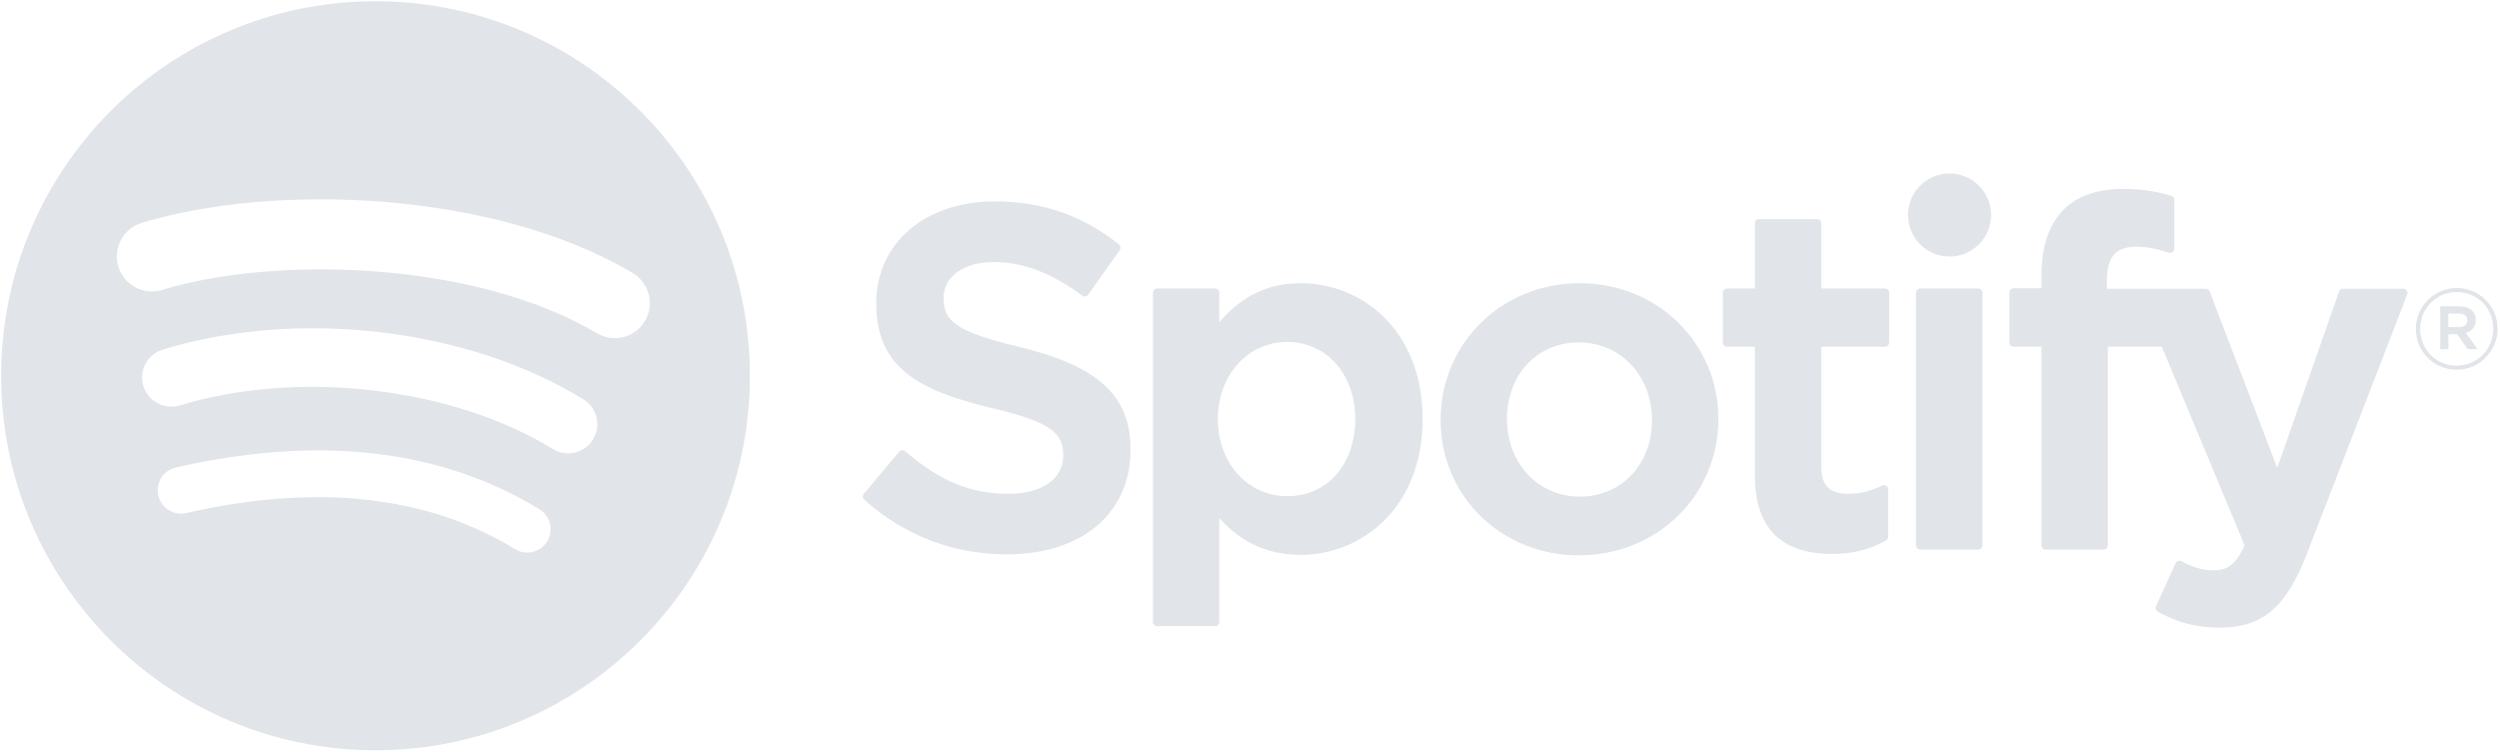
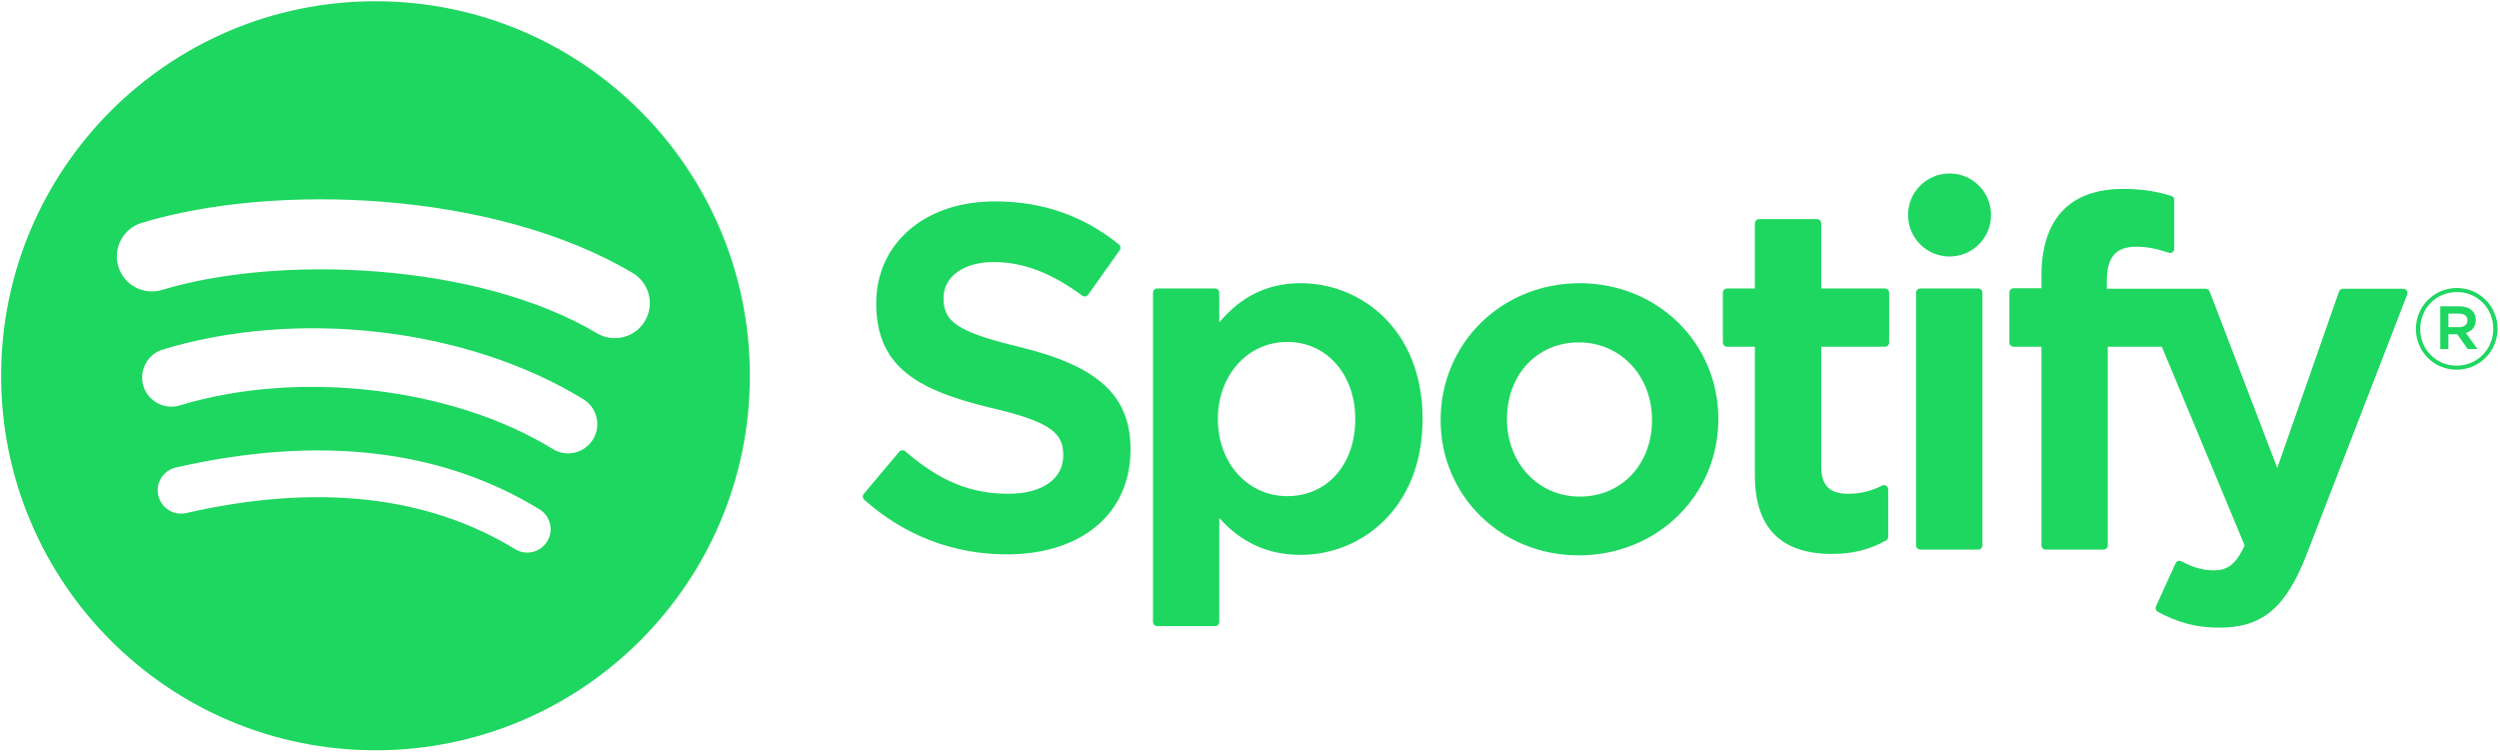
- <svg xmlns="http://www.w3.org/2000/svg" id="svg4" viewBox="0 0 559 168" version="1.1" width="559px" height="168px">
+ <svg xmlns="http://www.w3.org/2000/svg" height="168px" width="559px" version="1.1" viewBox="0 0 559 168" id="svg4">
  <defs id="defs8" />
-   <path style="fill:#e1e4e8;fill-opacity:1;opacity:1" id="path2" d="m83.996 0.277c-46.249 0-83.743 37.493-83.743 83.742 0 46.251 37.494 83.741 83.743 83.741 46.254 0 83.744-37.49 83.744-83.741 0-46.246-37.49-83.738-83.745-83.738l0.001-0.004zm38.404 120.78c-1.5 2.46-4.72 3.24-7.18 1.73-19.662-12.01-44.414-14.73-73.564-8.07-2.809 0.64-5.609-1.12-6.249-3.93-0.643-2.81 1.11-5.61 3.926-6.25 31.9-7.288 59.263-4.15 81.337 9.34 2.46 1.51 3.24 4.72 1.73 7.18zm10.25-22.802c-1.89 3.072-5.91 4.042-8.98 2.152-22.51-13.836-56.823-17.843-83.448-9.761-3.453 1.043-7.1-0.903-8.148-4.35-1.04-3.453 0.907-7.093 4.354-8.143 30.413-9.228 68.222-4.758 94.072 11.127 3.07 1.89 4.04 5.91 2.15 8.976v-0.001zm0.88-23.744c-26.99-16.031-71.52-17.505-97.289-9.684-4.138 1.255-8.514-1.081-9.768-5.219-1.254-4.14 1.08-8.513 5.221-9.771 29.581-8.98 78.756-7.245 109.83 11.202 3.73 2.209 4.95 7.016 2.74 10.733-2.2 3.722-7.02 4.949-10.73 2.739zm94.56 3.072c-14.46-3.448-17.03-5.868-17.03-10.953 0-4.804 4.52-8.037 11.25-8.037 6.52 0 12.98 2.455 19.76 7.509 0.2 0.153 0.46 0.214 0.71 0.174 0.26-0.038 0.48-0.177 0.63-0.386l7.06-9.952c0.29-0.41 0.21-0.975-0.18-1.288-8.07-6.473-17.15-9.62-27.77-9.62-15.61 0-26.52 9.369-26.52 22.774 0 14.375 9.41 19.465 25.67 23.394 13.83 3.187 16.17 5.857 16.17 10.629 0 5.29-4.72 8.58-12.32 8.58-8.44 0-15.33-2.85-23.03-9.51-0.19-0.17-0.45-0.24-0.69-0.23-0.26 0.02-0.49 0.14-0.65 0.33l-7.92 9.42c-0.33 0.4-0.29 0.98 0.09 1.32 8.96 8 19.98 12.22 31.88 12.22 16.82 0 27.69-9.19 27.69-23.42 0.03-12.007-7.16-18.657-24.77-22.941l-0.03-0.013zm62.86-14.26c-7.29 0-13.27 2.872-18.21 8.757v-6.624c0-0.523-0.42-0.949-0.94-0.949h-12.95c-0.52 0-0.94 0.426-0.94 0.949v73.601c0 0.52 0.42 0.95 0.94 0.95h12.95c0.52 0 0.94-0.43 0.94-0.95v-23.23c4.94 5.53 10.92 8.24 18.21 8.24 13.55 0 27.27-10.43 27.27-30.369 0.02-19.943-13.7-30.376-27.26-30.376l-0.01 0.001zm12.21 30.375c0 10.149-6.25 17.239-15.21 17.239-8.85 0-15.53-7.41-15.53-17.239 0-9.83 6.68-17.238 15.53-17.238 8.81-0.001 15.21 7.247 15.21 17.237v0.001zm50.21-30.375c-17.45 0-31.12 13.436-31.12 30.592 0 16.972 13.58 30.262 30.91 30.262 17.51 0 31.22-13.39 31.22-30.479 0-17.031-13.62-30.373-31.01-30.373v-0.002zm0 47.714c-9.28 0-16.28-7.46-16.28-17.344 0-9.929 6.76-17.134 16.07-17.134 9.34 0 16.38 7.457 16.38 17.351 0 9.927-6.8 17.127-16.17 17.127zm68.27-46.53h-14.25v-14.566c0-0.522-0.42-0.948-0.94-0.948h-12.95c-0.52 0-0.95 0.426-0.95 0.948v14.566h-6.22c-0.52 0-0.94 0.426-0.94 0.949v11.127c0 0.522 0.42 0.949 0.94 0.949h6.22v28.795c0 11.63 5.79 17.53 17.22 17.53 4.64 0 8.49-0.96 12.12-3.02 0.3-0.16 0.48-0.48 0.48-0.82v-10.6c0-0.32-0.17-0.63-0.45-0.8-0.28-0.18-0.63-0.19-0.92-0.04-2.49 1.25-4.9 1.83-7.6 1.83-4.15 0-6.01-1.89-6.01-6.11v-26.76h14.25c0.52 0 0.94-0.426 0.94-0.949v-11.126c0.02-0.523-0.4-0.949-0.93-0.949l-0.01-0.006zm49.64 0.057v-1.789c0-5.263 2.02-7.61 6.54-7.61 2.7 0 4.87 0.536 7.3 1.346 0.3 0.094 0.61 0.047 0.85-0.132 0.25-0.179 0.39-0.466 0.39-0.77v-10.91c0-0.417-0.26-0.786-0.67-0.909-2.56-0.763-5.84-1.546-10.76-1.546-11.95 0-18.28 6.734-18.28 19.467v2.74h-6.22c-0.52 0-0.95 0.426-0.95 0.948v11.184c0 0.522 0.43 0.949 0.95 0.949h6.22v44.405c0 0.53 0.43 0.95 0.95 0.95h12.94c0.53 0 0.95-0.42 0.95-0.95v-44.402h12.09l18.52 44.402c-2.1 4.66-4.17 5.59-6.99 5.59-2.28 0-4.69-0.68-7.14-2.03-0.23-0.12-0.51-0.14-0.75-0.07-0.25 0.09-0.46 0.27-0.56 0.51l-4.39 9.63c-0.21 0.46-0.03 0.99 0.41 1.23 4.58 2.48 8.71 3.54 13.82 3.54 9.56 0 14.85-4.46 19.5-16.44l22.46-58.037c0.12-0.292 0.08-0.622-0.1-0.881-0.17-0.257-0.46-0.412-0.77-0.412h-13.48c-0.41 0-0.77 0.257-0.9 0.636l-13.81 39.434-15.12-39.46c-0.14-0.367-0.49-0.61-0.88-0.61h-22.12v-0.003zm-28.78-0.057h-12.95c-0.52 0-0.95 0.426-0.95 0.949v56.481c0 0.53 0.43 0.95 0.95 0.95h12.95c0.52 0 0.95-0.42 0.95-0.95v-56.477c0-0.523-0.42-0.949-0.95-0.949v-0.004zm-6.4-25.719c-5.13 0-9.29 4.152-9.29 9.281 0 5.132 4.16 9.289 9.29 9.289s9.28-4.157 9.28-9.289c0-5.128-4.16-9.281-9.28-9.281zm113.42 43.88c-5.12 0-9.11-4.115-9.11-9.112s4.04-9.159 9.16-9.159 9.11 4.114 9.11 9.107c0 4.997-4.04 9.164-9.16 9.164zm0.05-17.365c-4.67 0-8.2 3.71-8.2 8.253 0 4.541 3.51 8.201 8.15 8.201 4.67 0 8.2-3.707 8.2-8.253 0-4.541-3.51-8.201-8.15-8.201zm2.02 9.138l2.58 3.608h-2.18l-2.32-3.31h-1.99v3.31h-1.82v-9.564h4.26c2.23 0 3.69 1.137 3.69 3.051 0.01 1.568-0.9 2.526-2.21 2.905h-0.01zm-1.54-4.315h-2.37v3.025h2.37c1.18 0 1.89-0.579 1.89-1.514 0-0.984-0.71-1.511-1.89-1.511z" fill="#1ED760" />
+   <path fill="#1ED760" d="m83.996 0.277c-46.249 0-83.743 37.493-83.743 83.742 0 46.251 37.494 83.741 83.743 83.741 46.254 0 83.744-37.49 83.744-83.741 0-46.246-37.49-83.738-83.745-83.738l0.001-0.004zm38.404 120.78c-1.5 2.46-4.72 3.24-7.18 1.73-19.662-12.01-44.414-14.73-73.564-8.07-2.809 0.64-5.609-1.12-6.249-3.93-0.643-2.81 1.11-5.61 3.926-6.25 31.9-7.288 59.263-4.15 81.337 9.34 2.46 1.51 3.24 4.72 1.73 7.18zm10.25-22.802c-1.89 3.072-5.91 4.042-8.98 2.152-22.51-13.836-56.823-17.843-83.448-9.761-3.453 1.043-7.1-0.903-8.148-4.35-1.04-3.453 0.907-7.093 4.354-8.143 30.413-9.228 68.222-4.758 94.072 11.127 3.07 1.89 4.04 5.91 2.15 8.976v-0.001zm0.88-23.744c-26.99-16.031-71.52-17.505-97.289-9.684-4.138 1.255-8.514-1.081-9.768-5.219-1.254-4.14 1.08-8.513 5.221-9.771 29.581-8.98 78.756-7.245 109.83 11.202 3.73 2.209 4.95 7.016 2.74 10.733-2.2 3.722-7.02 4.949-10.73 2.739zm94.56 3.072c-14.46-3.448-17.03-5.868-17.03-10.953 0-4.804 4.52-8.037 11.25-8.037 6.52 0 12.98 2.455 19.76 7.509 0.2 0.153 0.46 0.214 0.71 0.174 0.26-0.038 0.48-0.177 0.63-0.386l7.06-9.952c0.29-0.41 0.21-0.975-0.18-1.288-8.07-6.473-17.15-9.62-27.77-9.62-15.61 0-26.52 9.369-26.52 22.774 0 14.375 9.41 19.465 25.67 23.394 13.83 3.187 16.17 5.857 16.17 10.629 0 5.29-4.72 8.58-12.32 8.58-8.44 0-15.33-2.85-23.03-9.51-0.19-0.17-0.45-0.24-0.69-0.23-0.26 0.02-0.49 0.14-0.65 0.33l-7.92 9.42c-0.33 0.4-0.29 0.98 0.09 1.32 8.96 8 19.98 12.22 31.88 12.22 16.82 0 27.69-9.19 27.69-23.42 0.03-12.007-7.16-18.657-24.77-22.941l-0.03-0.013zm62.86-14.26c-7.29 0-13.27 2.872-18.21 8.757v-6.624c0-0.523-0.42-0.949-0.94-0.949h-12.95c-0.52 0-0.94 0.426-0.94 0.949v73.601c0 0.52 0.42 0.95 0.94 0.95h12.95c0.52 0 0.94-0.43 0.94-0.95v-23.23c4.94 5.53 10.92 8.24 18.21 8.24 13.55 0 27.27-10.43 27.27-30.369 0.02-19.943-13.7-30.376-27.26-30.376l-0.01 0.001zm12.21 30.375c0 10.149-6.25 17.239-15.21 17.239-8.85 0-15.53-7.41-15.53-17.239 0-9.83 6.68-17.238 15.53-17.238 8.81-0.001 15.21 7.247 15.21 17.237v0.001zm50.21-30.375c-17.45 0-31.12 13.436-31.12 30.592 0 16.972 13.58 30.262 30.91 30.262 17.51 0 31.22-13.39 31.22-30.479 0-17.031-13.62-30.373-31.01-30.373v-0.002zm0 47.714c-9.28 0-16.28-7.46-16.28-17.344 0-9.929 6.76-17.134 16.07-17.134 9.34 0 16.38 7.457 16.38 17.351 0 9.927-6.8 17.127-16.17 17.127zm68.27-46.53h-14.25v-14.566c0-0.522-0.42-0.948-0.94-0.948h-12.95c-0.52 0-0.95 0.426-0.95 0.948v14.566h-6.22c-0.52 0-0.94 0.426-0.94 0.949v11.127c0 0.522 0.42 0.949 0.94 0.949h6.22v28.795c0 11.63 5.79 17.53 17.22 17.53 4.64 0 8.49-0.96 12.12-3.02 0.3-0.16 0.48-0.48 0.48-0.82v-10.6c0-0.32-0.17-0.63-0.45-0.8-0.28-0.18-0.63-0.19-0.92-0.04-2.49 1.25-4.9 1.83-7.6 1.83-4.15 0-6.01-1.89-6.01-6.11v-26.76h14.25c0.52 0 0.94-0.426 0.94-0.949v-11.126c0.02-0.523-0.4-0.949-0.93-0.949l-0.01-0.006zm49.64 0.057v-1.789c0-5.263 2.02-7.61 6.54-7.61 2.7 0 4.87 0.536 7.3 1.346 0.3 0.094 0.61 0.047 0.85-0.132 0.25-0.179 0.39-0.466 0.39-0.77v-10.91c0-0.417-0.26-0.786-0.67-0.909-2.56-0.763-5.84-1.546-10.76-1.546-11.95 0-18.28 6.734-18.28 19.467v2.74h-6.22c-0.52 0-0.95 0.426-0.95 0.948v11.184c0 0.522 0.43 0.949 0.95 0.949h6.22v44.405c0 0.53 0.43 0.95 0.95 0.95h12.94c0.53 0 0.95-0.42 0.95-0.95v-44.402h12.09l18.52 44.402c-2.1 4.66-4.17 5.59-6.99 5.59-2.28 0-4.69-0.68-7.14-2.03-0.23-0.12-0.51-0.14-0.75-0.07-0.25 0.09-0.46 0.27-0.56 0.51l-4.39 9.63c-0.21 0.46-0.03 0.99 0.41 1.23 4.58 2.48 8.71 3.54 13.82 3.54 9.56 0 14.85-4.46 19.5-16.44l22.46-58.037c0.12-0.292 0.08-0.622-0.1-0.881-0.17-0.257-0.46-0.412-0.77-0.412h-13.48c-0.41 0-0.77 0.257-0.9 0.636l-13.81 39.434-15.12-39.46c-0.14-0.367-0.49-0.61-0.88-0.61h-22.12v-0.003zm-28.78-0.057h-12.95c-0.52 0-0.95 0.426-0.95 0.949v56.481c0 0.53 0.43 0.95 0.95 0.95h12.95c0.52 0 0.95-0.42 0.95-0.95v-56.477c0-0.523-0.42-0.949-0.95-0.949v-0.004zm-6.4-25.719c-5.13 0-9.29 4.152-9.29 9.281 0 5.132 4.16 9.289 9.29 9.289s9.28-4.157 9.28-9.289c0-5.128-4.16-9.281-9.28-9.281zm113.42 43.88c-5.12 0-9.11-4.115-9.11-9.112s4.04-9.159 9.16-9.159 9.11 4.114 9.11 9.107c0 4.997-4.04 9.164-9.16 9.164zm0.05-17.365c-4.67 0-8.2 3.71-8.2 8.253 0 4.541 3.51 8.201 8.15 8.201 4.67 0 8.2-3.707 8.2-8.253 0-4.541-3.51-8.201-8.15-8.201zm2.02 9.138l2.58 3.608h-2.18l-2.32-3.31h-1.99v3.31h-1.82v-9.564h4.26c2.23 0 3.69 1.137 3.69 3.051 0.01 1.568-0.9 2.526-2.21 2.905h-0.01zm-1.54-4.315h-2.37v3.025h2.37c1.18 0 1.89-0.579 1.89-1.514 0-0.984-0.71-1.511-1.89-1.511z" id="path2" style="fill:#1ed760;fill-opacity:1;opacity:1" />
</svg>
